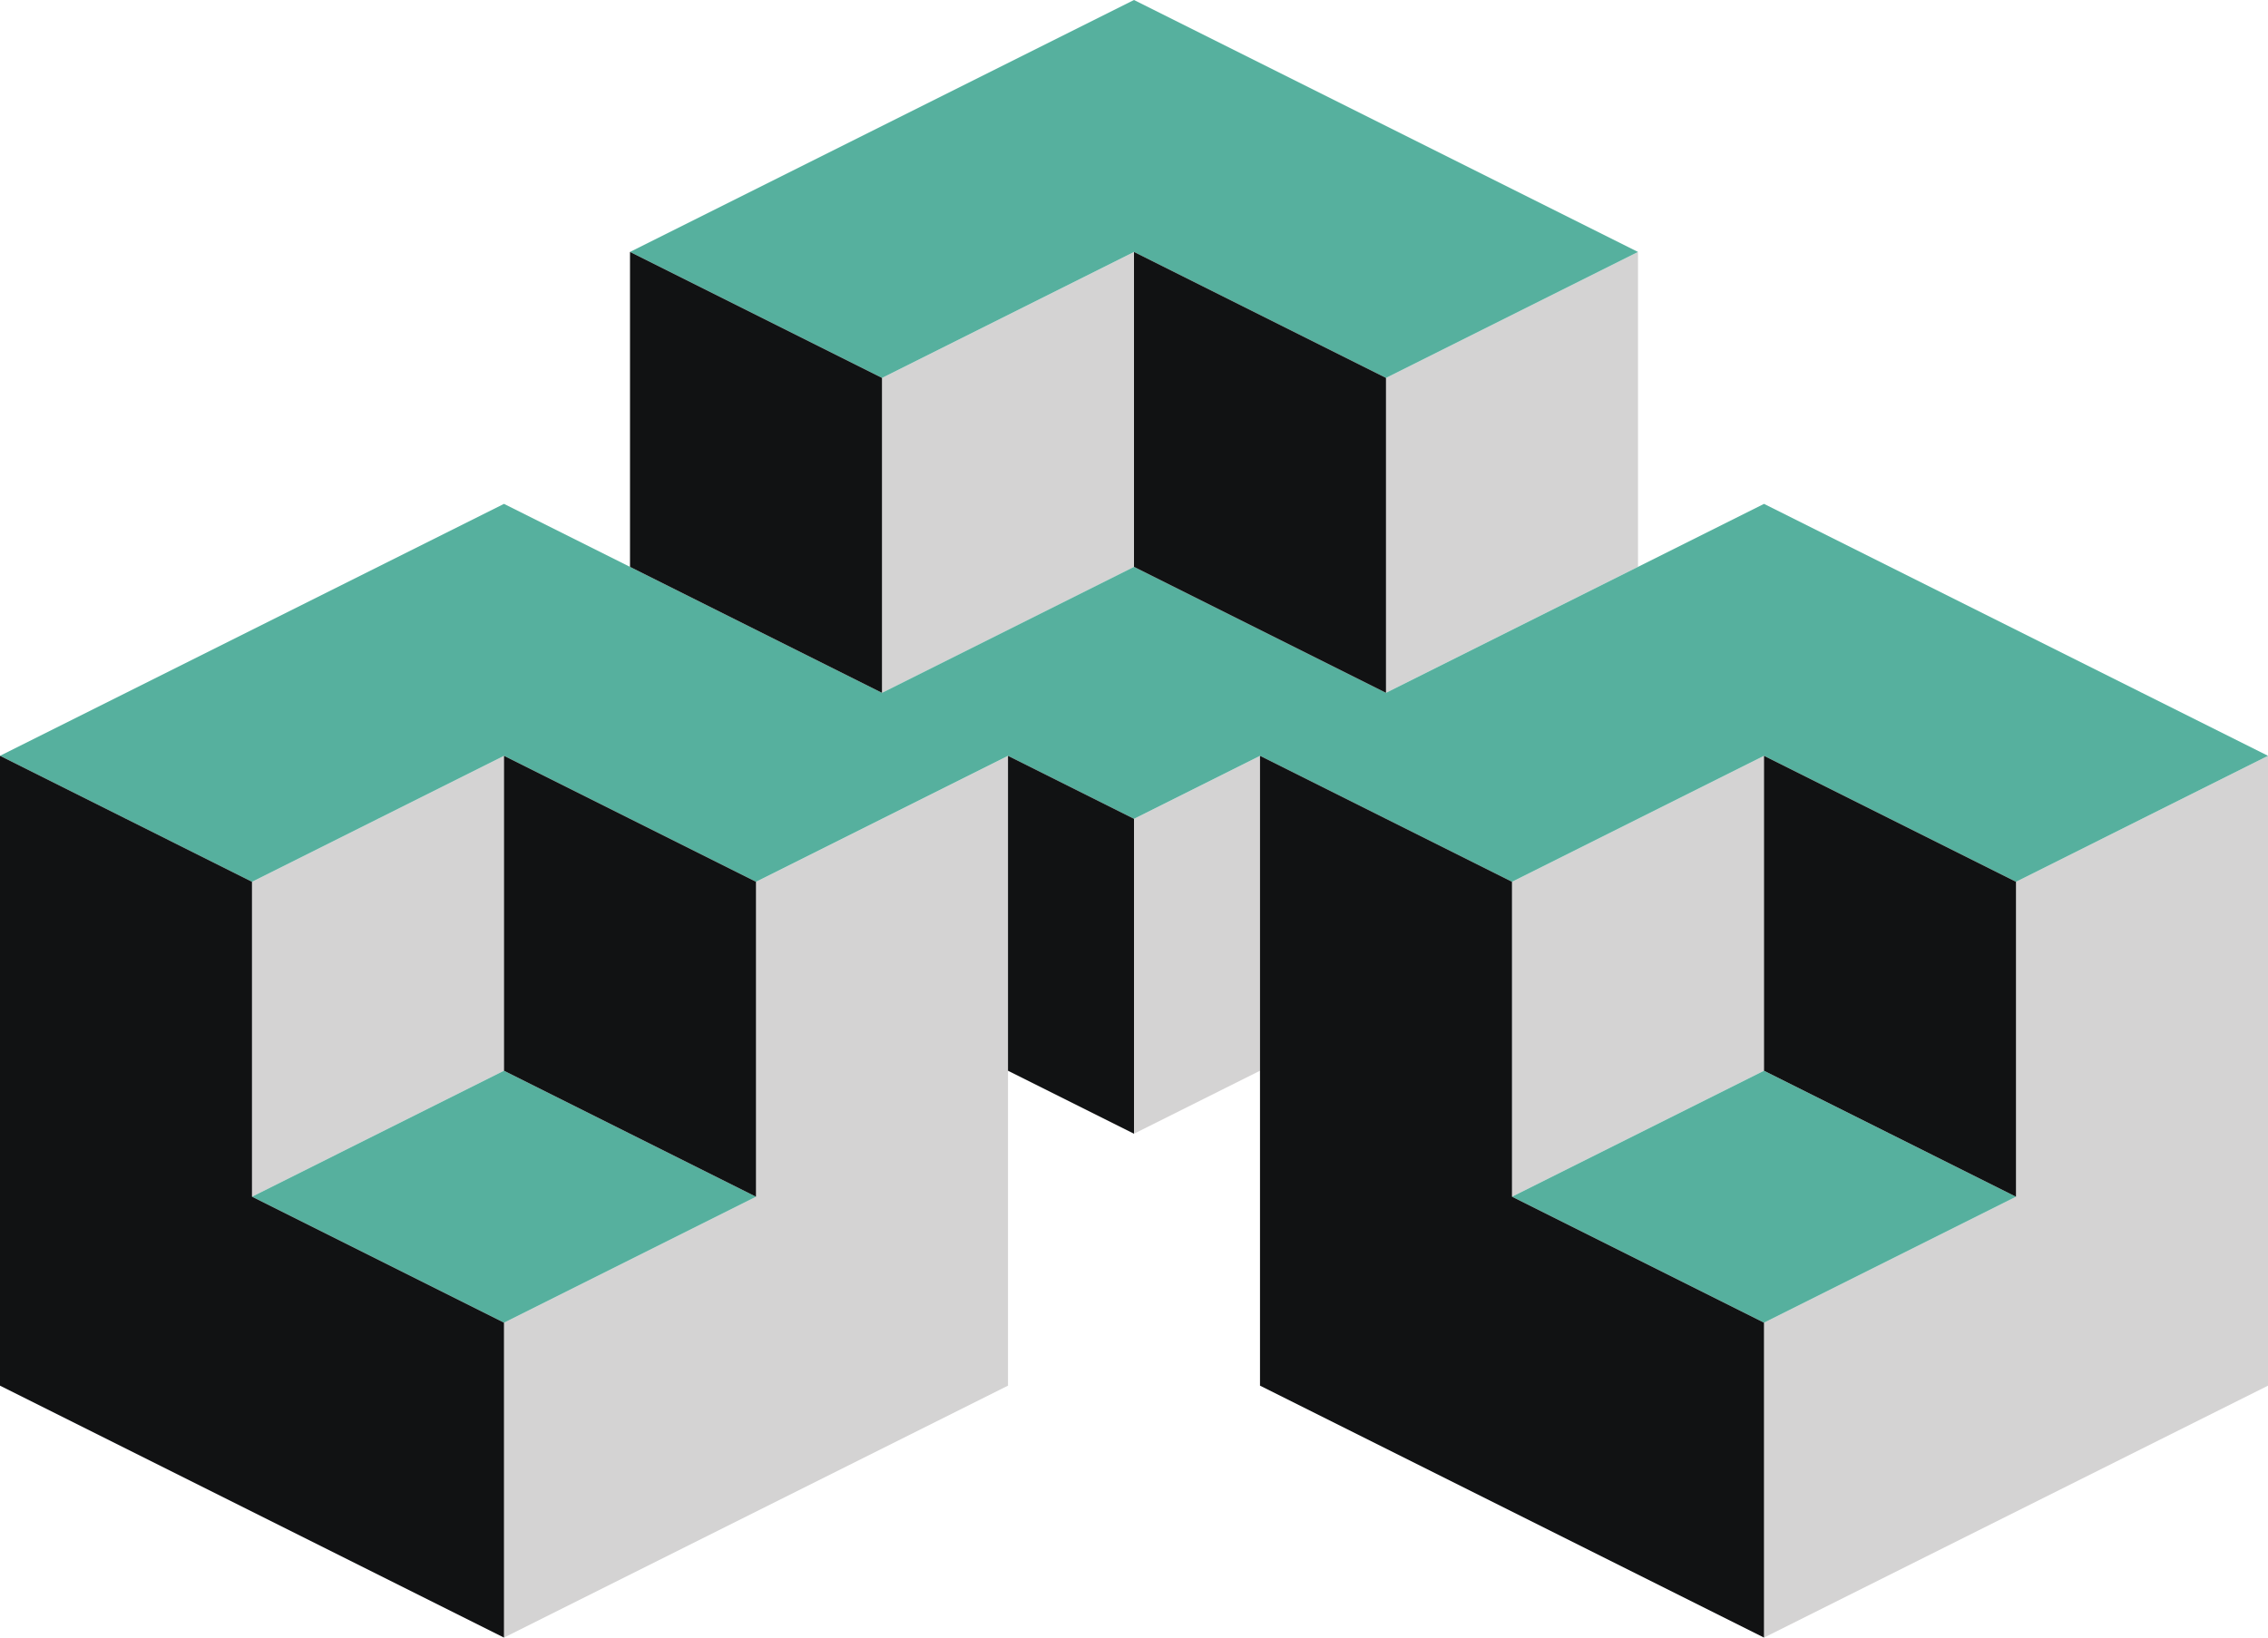
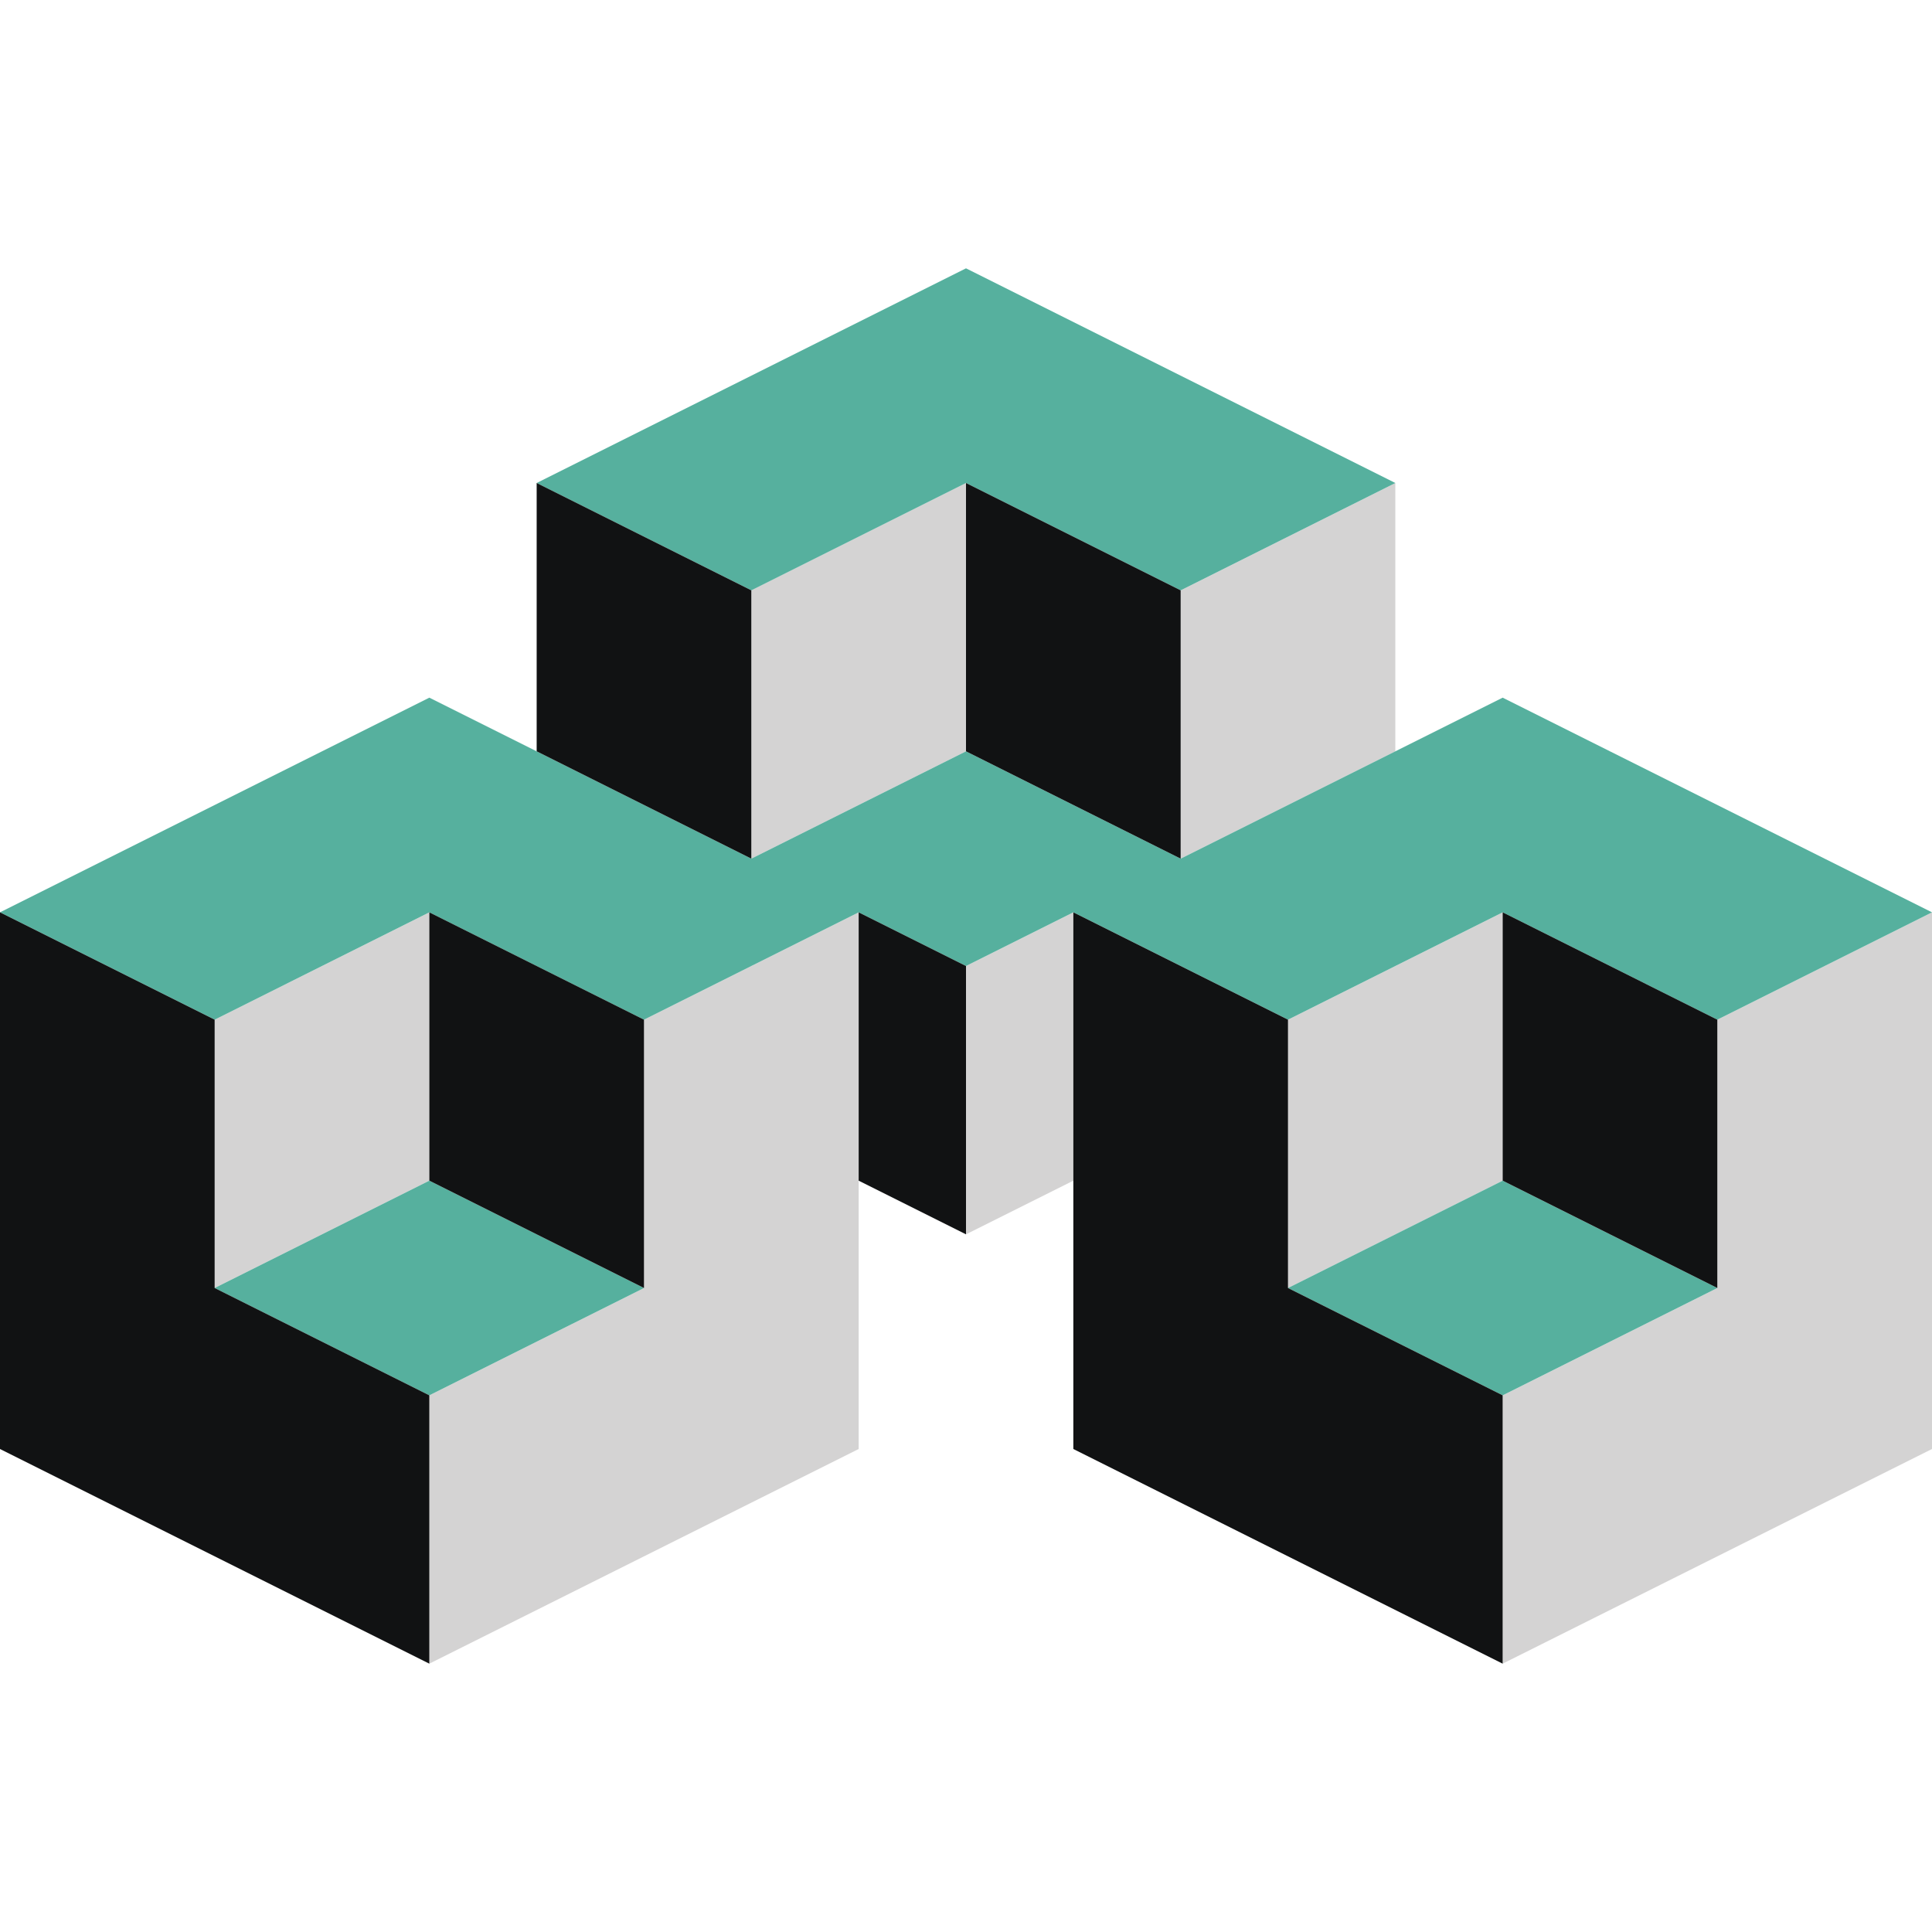
- <svg xmlns="http://www.w3.org/2000/svg" width="288mm" height="208mm" viewBox="0 0 288 208" version="1.1">
-   <g transform="translate(0,96)">
+ <svg xmlns="http://www.w3.org/2000/svg" width="288" height="288" viewBox="0 0 288 288">
+   <g transform="translate(0,136)">
    <path fill="#d4d3d3" d="M 96,56 L 96,16 L 128,0 L 128,80 L 64,112 L 64,72 Z M 224,72 L 256,56 L 256,16 L 288,0 L 288,80 L 224,112 Z M 32,16 L 64,0 L 64,40 L 32,56 Z M 192,16 L 224,0 L 224,40 L 192,56 Z M 144,8 L 160,0 L 160,40 L 144,48 Z M 112,-48 L 144,-64 L 144,-24 L 112,-8 Z M 176,-48 L 208,-64 L 208,-24 L 176,-8 Z" />
    <path fill="#56b09e" d="M 32,56 L 64,40 L 96,56 L 64,72 Z M 192,56 L 224,40 L 256,56 L 224,72 Z M 0,0 L 64,-32 L 112,-8 L 144,-24 L 176,-8 L 224,-32 L 288,0 L 256,16 L 224,0 L 192,16 L 160,0 L 144,8 L 128,0 L 96,16 L 64,0 L 32,16 Z M 80,-64 L 144,-96 L 208,-64 L 176,-48 L 144,-64 L 112,-48 Z" />
    <path fill="#111213" d="M 0,80 L 0,0 L 32,16 L 32,56 L 64,72 L 64,112 Z M 160,80 L 160,0 L 192,16 L 192,56 L 224,72 L 224,112 Z M 64,40 L 64,0 L 96,16 L 96,56 Z M 224,40 L 224,0 L 256,16 L 256,56 Z M 128,40 L 128,0 L 144,8 L 144,48 Z M 80,-24 L 80,-64 L 112,-48 L 112,-8 Z M 144,-24 L 144,-64 L 176,-48 L 176,-8 Z" />
  </g>
</svg>
